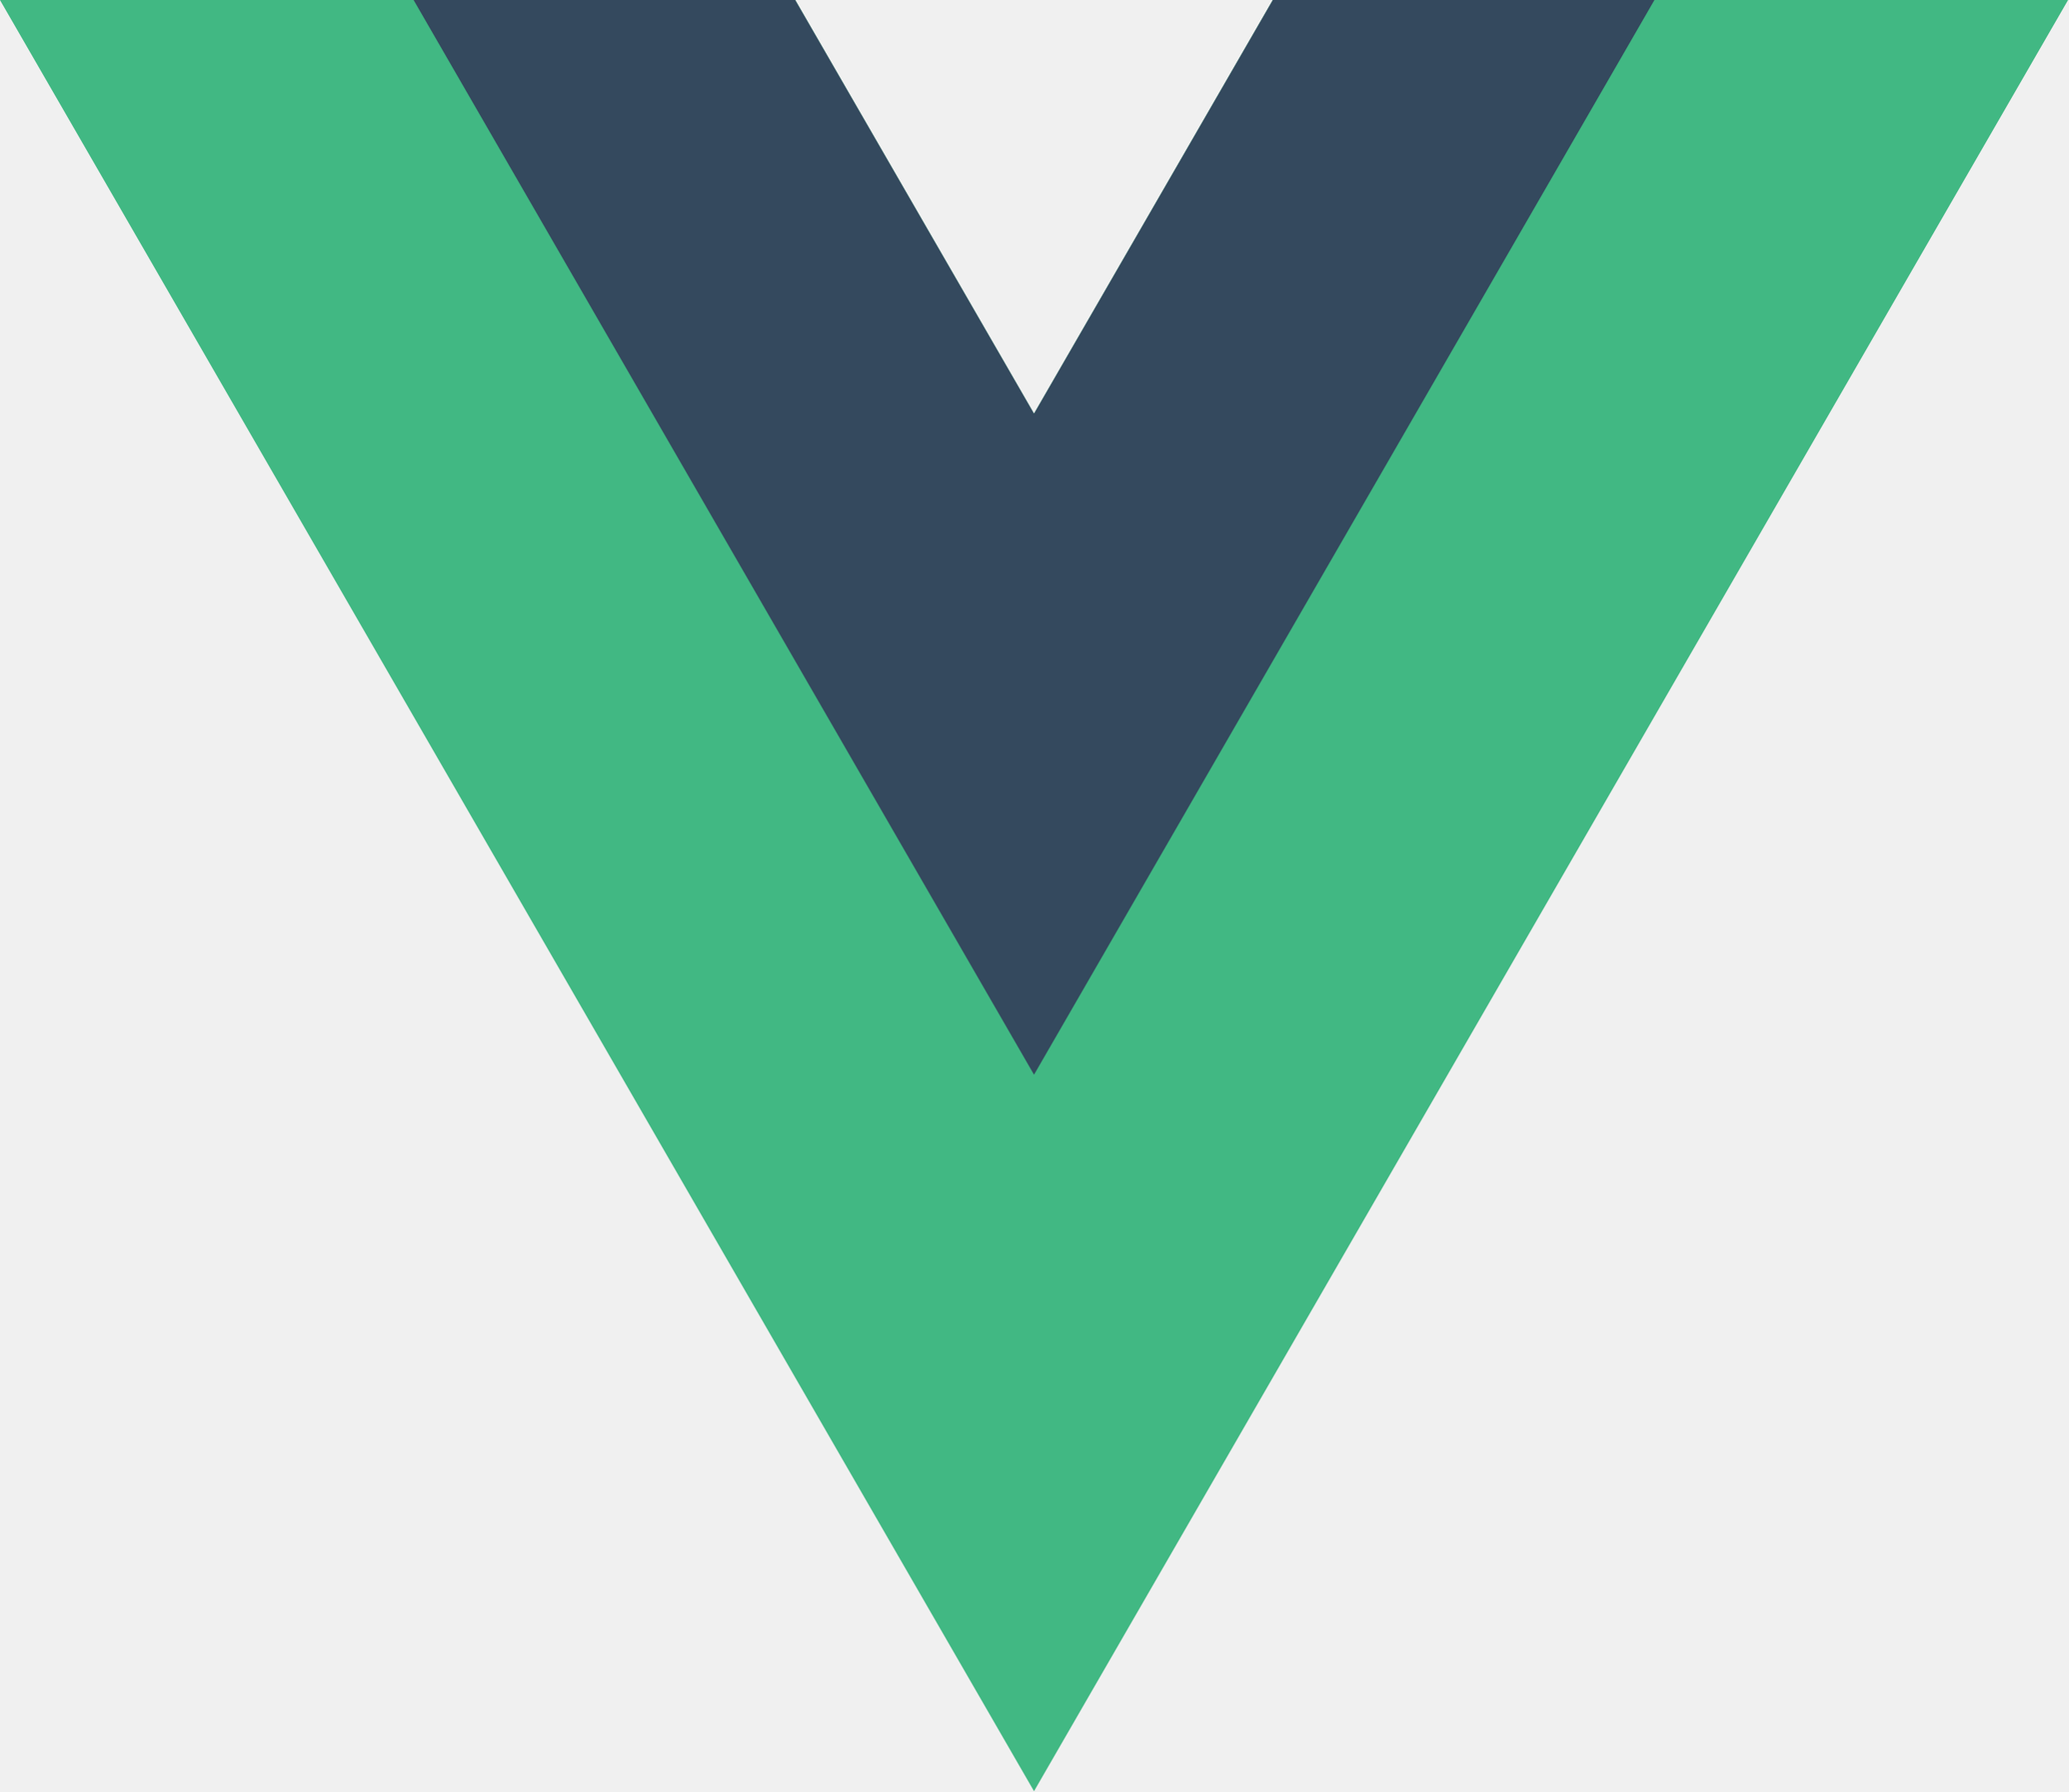
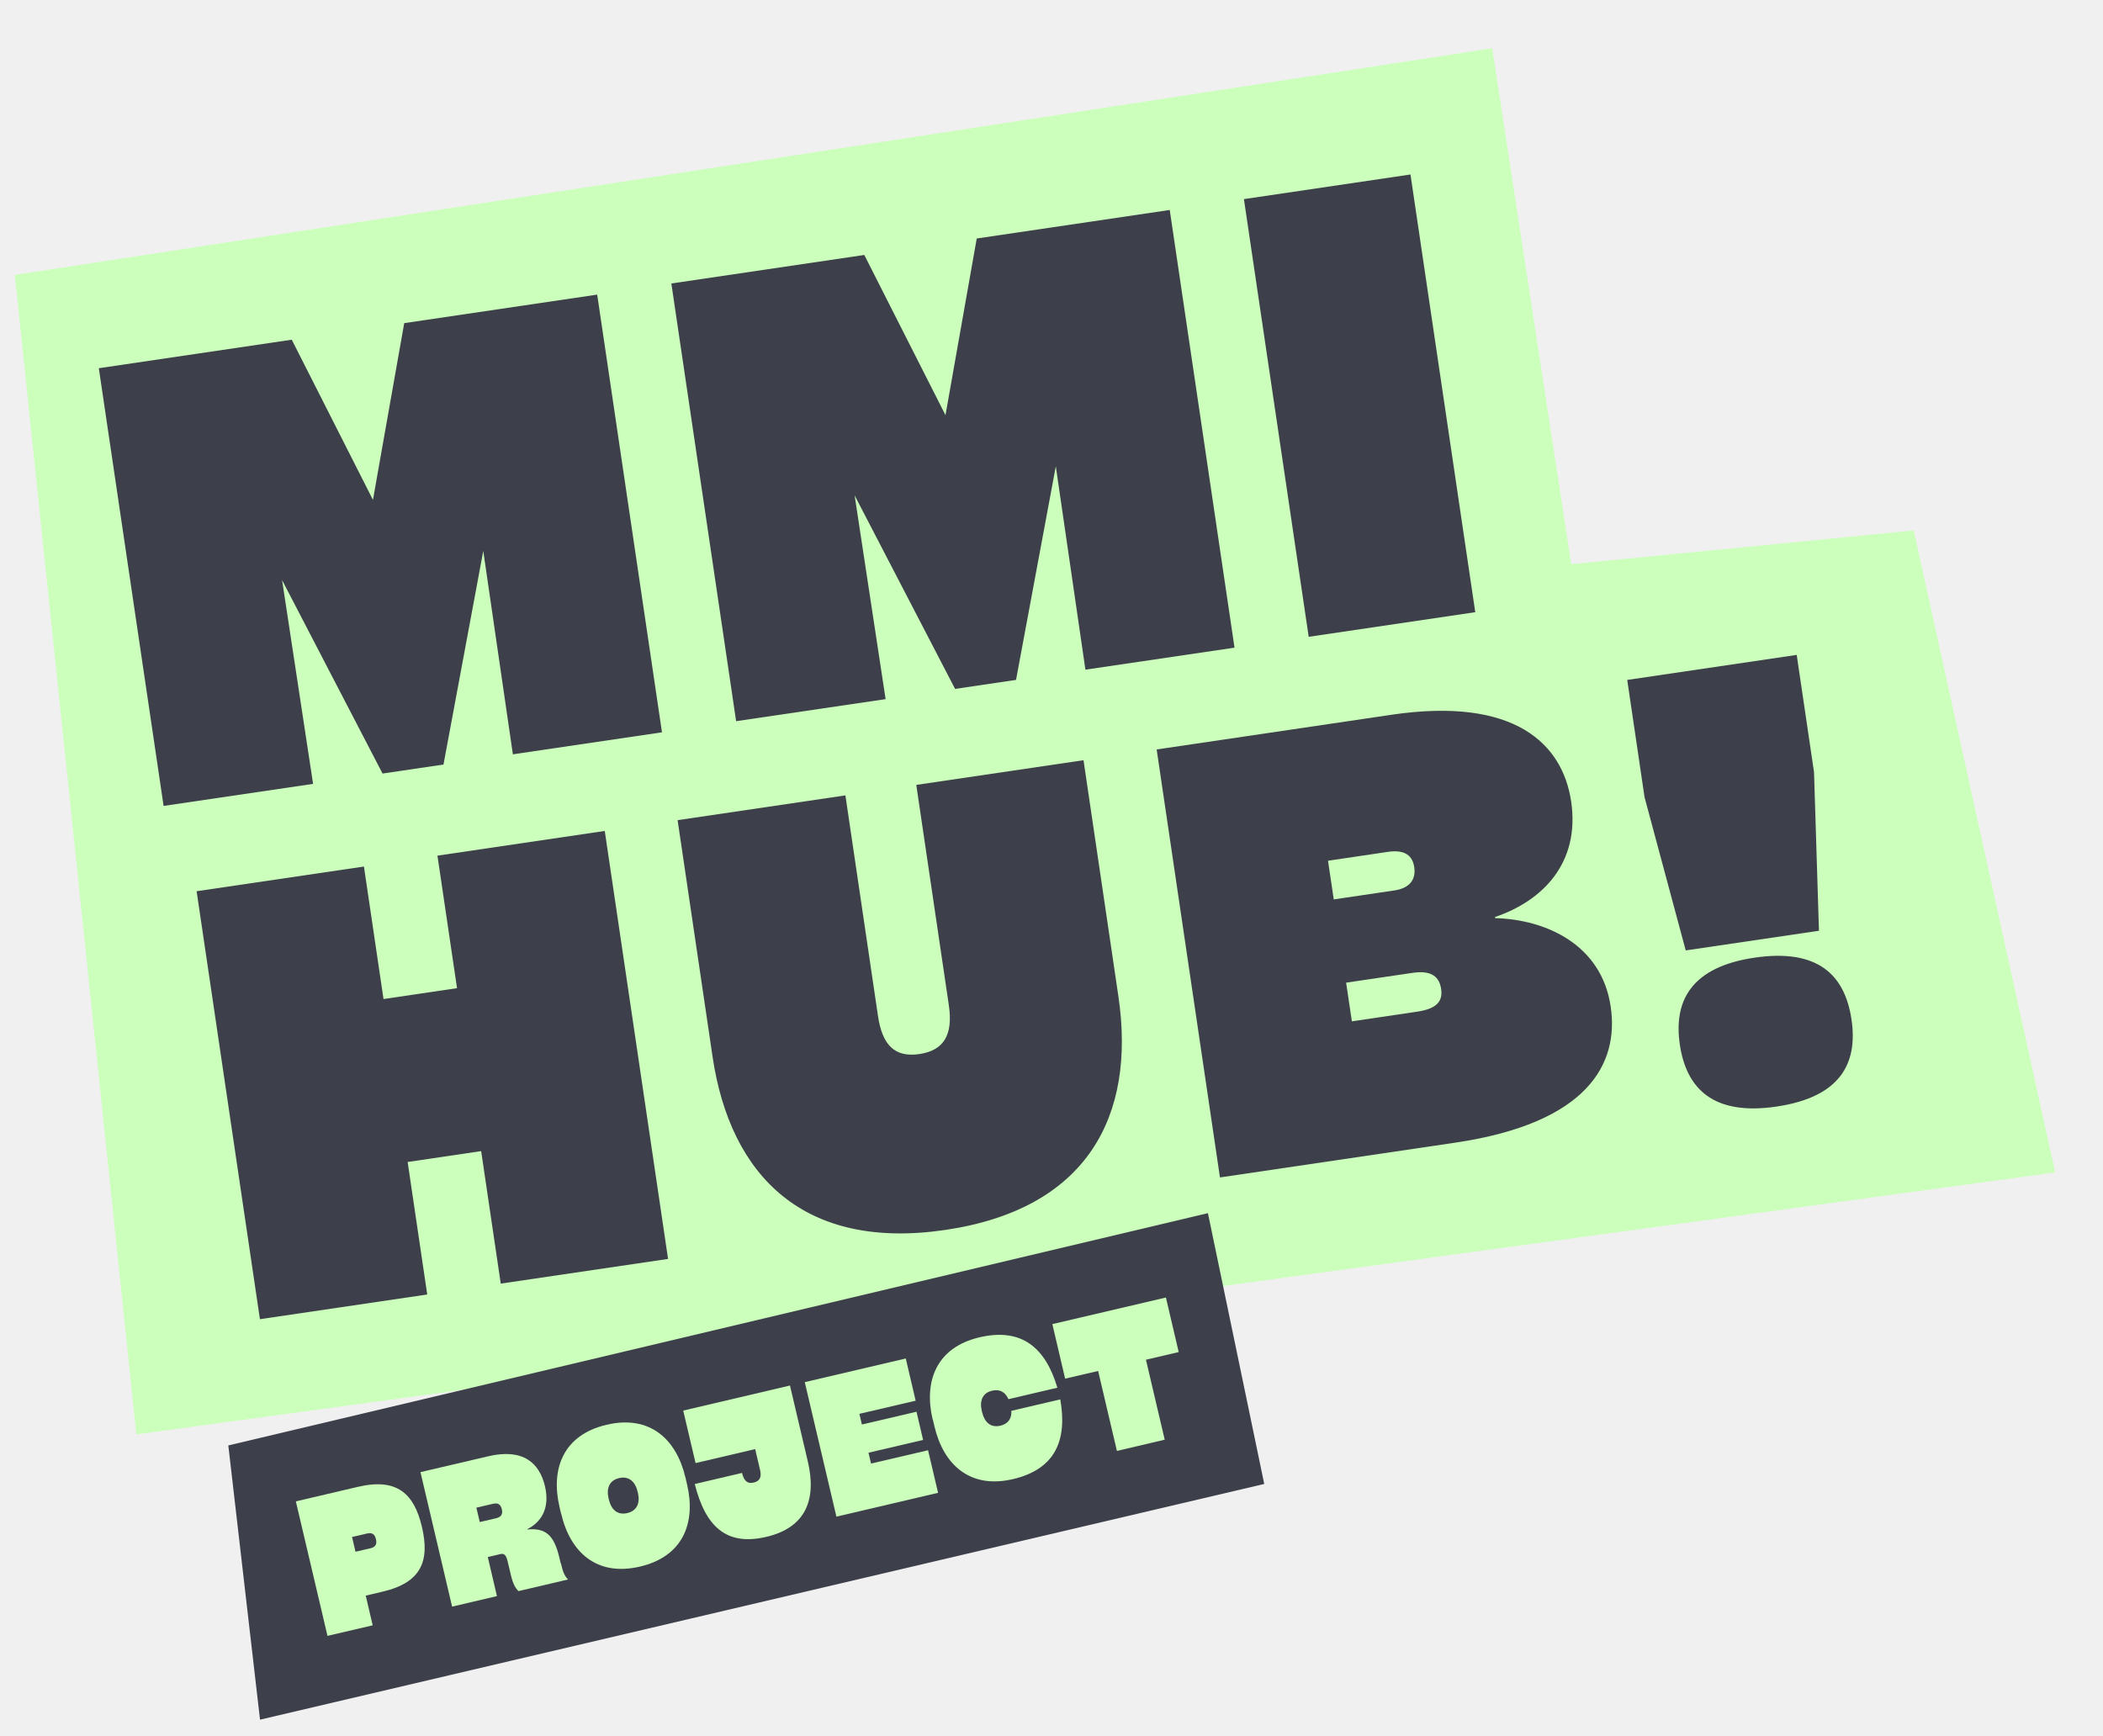
- <svg xmlns="http://www.w3.org/2000/svg" viewBox="0 0 261.76 226.69">
-   <path d="M161.096.001l-30.225 52.351L100.647.001H-.005l130.877 226.688L261.749.001z" fill="#41b883" />
-   <path d="M161.096.001l-30.225 52.351L100.647.001H52.346l78.526 136.01L209.398.001z" fill="#34495e" />
+ <svg xmlns="http://www.w3.org/2000/svg" width="189" height="156" viewBox="0 0 189 156" fill="none">
+   <g clip-path="url(#clip0_320_1065)">
+     <path d="M134.106 4.339L141.211 50.708L171.991 47.678L184.703 105.382L12.251 128.929L1.33 24.708L134.106 4.339Z" fill="#CCFFBC" />
+     <path d="M39.314 76.909L54.351 74.689L60.04 113.157L45.003 115.376L43.243 103.466L36.636 104.444L38.396 116.355L23.36 118.574L17.67 80.107L32.707 77.888L34.467 89.798L41.074 88.82L39.314 76.909Z" fill="#3D3F4A" />
+     <path d="M60.907 73.717L75.978 71.493L78.904 91.308C79.293 93.943 80.414 95.067 82.625 94.743C84.836 94.418 85.664 93 85.275 90.365L82.348 70.55L97.377 68.331L100.514 89.569C102.107 100.368 97.666 108.677 84.958 110.551C72.292 112.42 65.63 105.764 64.036 94.955L60.898 73.718L60.907 73.717Z" fill="#3D3F4A" />
+     <path d="M134.371 82.524C138.991 82.649 143.939 84.937 144.754 90.468C145.52 95.627 142.692 100.949 130.769 102.709L109.64 105.833L103.951 67.365L125.079 64.242C136.151 62.611 140.436 66.872 141.202 72.04C142.017 77.571 138.633 80.978 134.36 82.423L134.371 82.524ZM119.35 77.367L119.867 80.843L125.301 80.038C126.82 79.817 127.246 78.94 127.1 77.946C126.954 76.944 126.303 76.341 124.75 76.566L119.35 77.367ZM127.393 90.928C129.258 90.651 129.662 89.895 129.516 88.894C129.364 87.841 128.708 87.187 126.961 87.442L120.978 88.325L121.495 91.801L127.402 90.927L127.393 90.928Z" fill="#3D3F4A" />
+     <path d="M163.464 83.661L151.499 85.427L147.798 71.654L146.242 61.115L161.473 58.865L163.029 69.404L163.473 83.66L163.464 83.661ZM157.67 86.08C152 86.919 150.384 89.958 150.971 93.905C151.558 97.853 153.977 100.303 159.655 99.463C165.402 98.615 166.984 95.581 166.397 91.633C165.809 87.678 163.425 85.232 157.679 86.079L157.67 86.08Z" fill="#3D3F4A" />
+     <path d="M36.331 29.044L53.671 26.481L59.493 65.823L46.093 67.801L43.432 49.522L39.857 68.72L34.38 69.529L25.352 52.142L28.137 70.458L14.703 72.439L8.881 33.097L26.221 30.534L33.518 44.931L36.33 29.036L36.331 29.044Z" fill="#3D3F4A" />
+     <path d="M87.786 21.436L105.126 18.873L110.948 58.215L97.548 60.192L94.887 41.913L91.312 61.112L85.835 61.921L76.806 44.525L79.591 62.841L66.157 64.822L60.335 25.48L77.676 22.917L84.972 37.315L87.784 21.419L87.786 21.436Z" fill="#3D3F4A" />
+     <path d="M132.584 55.026L117.615 57.239L111.793 17.897L126.762 15.684L132.584 55.026Z" fill="#3D3F4A" />
+     <path d="M20.519 129.921L108.558 109.042L113.62 133.384L23.369 154.571" fill="#3D3F4A" />
+     <path d="M32.18 133.64C35.682 132.821 37.215 134.258 37.916 137.226C38.634 140.269 37.902 142.242 34.391 143.062L32.87 143.42L33.494 146.089L29.432 147.039L26.588 134.95L32.172 133.641L32.18 133.64ZM33.303 139.162C33.78 139.049 33.885 138.763 33.787 138.347C33.689 137.93 33.468 137.723 32.992 137.836L31.638 138.15L31.949 139.476L33.303 139.162Z" fill="#CCFFBC" />
+     <path d="M50.414 140.535C50.597 141.328 50.746 141.662 51.055 141.969L46.6 143.015C46.332 142.763 46.098 142.361 45.917 141.585L45.626 140.36C45.483 139.769 45.319 139.607 44.968 139.689L43.839 139.952L44.66 143.463L40.632 144.41L37.788 132.321L43.882 130.895C47.025 130.159 48.488 131.51 48.978 133.594C49.47 135.695 48.522 136.879 47.393 137.442L47.396 137.476C49.034 137.318 49.794 137.978 50.269 140.004L50.398 140.537L50.414 140.535ZM44.59 136.463C45.083 136.348 45.188 136.062 45.101 135.662C45.003 135.245 44.784 135.055 44.291 135.17L42.811 135.515L43.119 136.807L44.598 136.462L44.59 136.463Z" fill="#CCFFBC" />
+     <path d="M50.431 136.075L50.284 135.45C49.48 132.023 50.615 128.979 54.51 128.064C58.422 127.148 60.789 129.373 61.601 132.799L61.748 133.424C62.552 136.851 61.417 139.896 57.513 140.811C53.61 141.727 51.242 139.501 50.439 136.074L50.431 136.075ZM57.331 134.192L57.299 134.058C57.09 133.183 56.523 132.648 55.638 132.858C54.744 133.069 54.49 133.791 54.691 134.667L54.723 134.8C54.932 135.675 55.481 136.213 56.375 136.001C57.269 135.79 57.54 135.067 57.33 134.183L57.331 134.192Z" fill="#CCFFBC" />
+     <path d="M66.686 132.402C66.868 133.109 67.165 133.392 67.726 133.261C68.311 133.127 68.448 132.744 68.312 132.143L67.869 130.25L62.512 131.508L61.401 126.789L70.996 124.536L72.599 131.356C73.399 134.749 72.456 137.293 68.88 138.137C65.269 138.986 63.407 137.217 62.439 133.39L66.677 132.394L66.686 132.402Z" fill="#CCFFBC" />
+     <path d="M75.17 136.322L72.326 124.233L81.403 122.106L82.291 125.9L77.234 127.081L77.461 128.04L82.367 126.892L82.96 129.427L78.053 130.575L78.282 131.55L83.406 130.353L84.306 134.18L75.161 136.323L75.17 136.322Z" fill="#CCFFBC" />
+     <path d="M83.817 127.586C83.014 124.159 84.141 121.115 88.035 120.201C91.839 119.314 93.966 121.155 95.027 124.733L90.63 125.764C90.4 125.242 89.967 124.819 89.156 125.004C88.286 125.204 88.025 125.935 88.234 126.81L88.266 126.943C88.475 127.818 89.024 128.356 89.901 128.147C90.712 127.953 90.922 127.382 90.893 126.812L95.29 125.782C95.932 129.458 94.85 132.051 91.047 132.947C87.161 133.861 84.785 131.636 83.981 128.209L83.834 127.584L83.817 127.586Z" fill="#CCFFBC" />
+     <path d="M95.725 123.919L94.576 119.016L104.782 116.626L105.931 121.529L102.988 122.217L104.675 129.404L100.379 130.415L98.692 123.228L95.725 123.919Z" fill="#CCFFBC" />
+   </g>
+   <defs>
+     <clipPath id="clip0_320_1065">
+       <rect width="174" height="137" fill="white" transform="translate(0 19.3294) rotate(-6.37808)" />
+     </clipPath>
+   </defs>
</svg>
